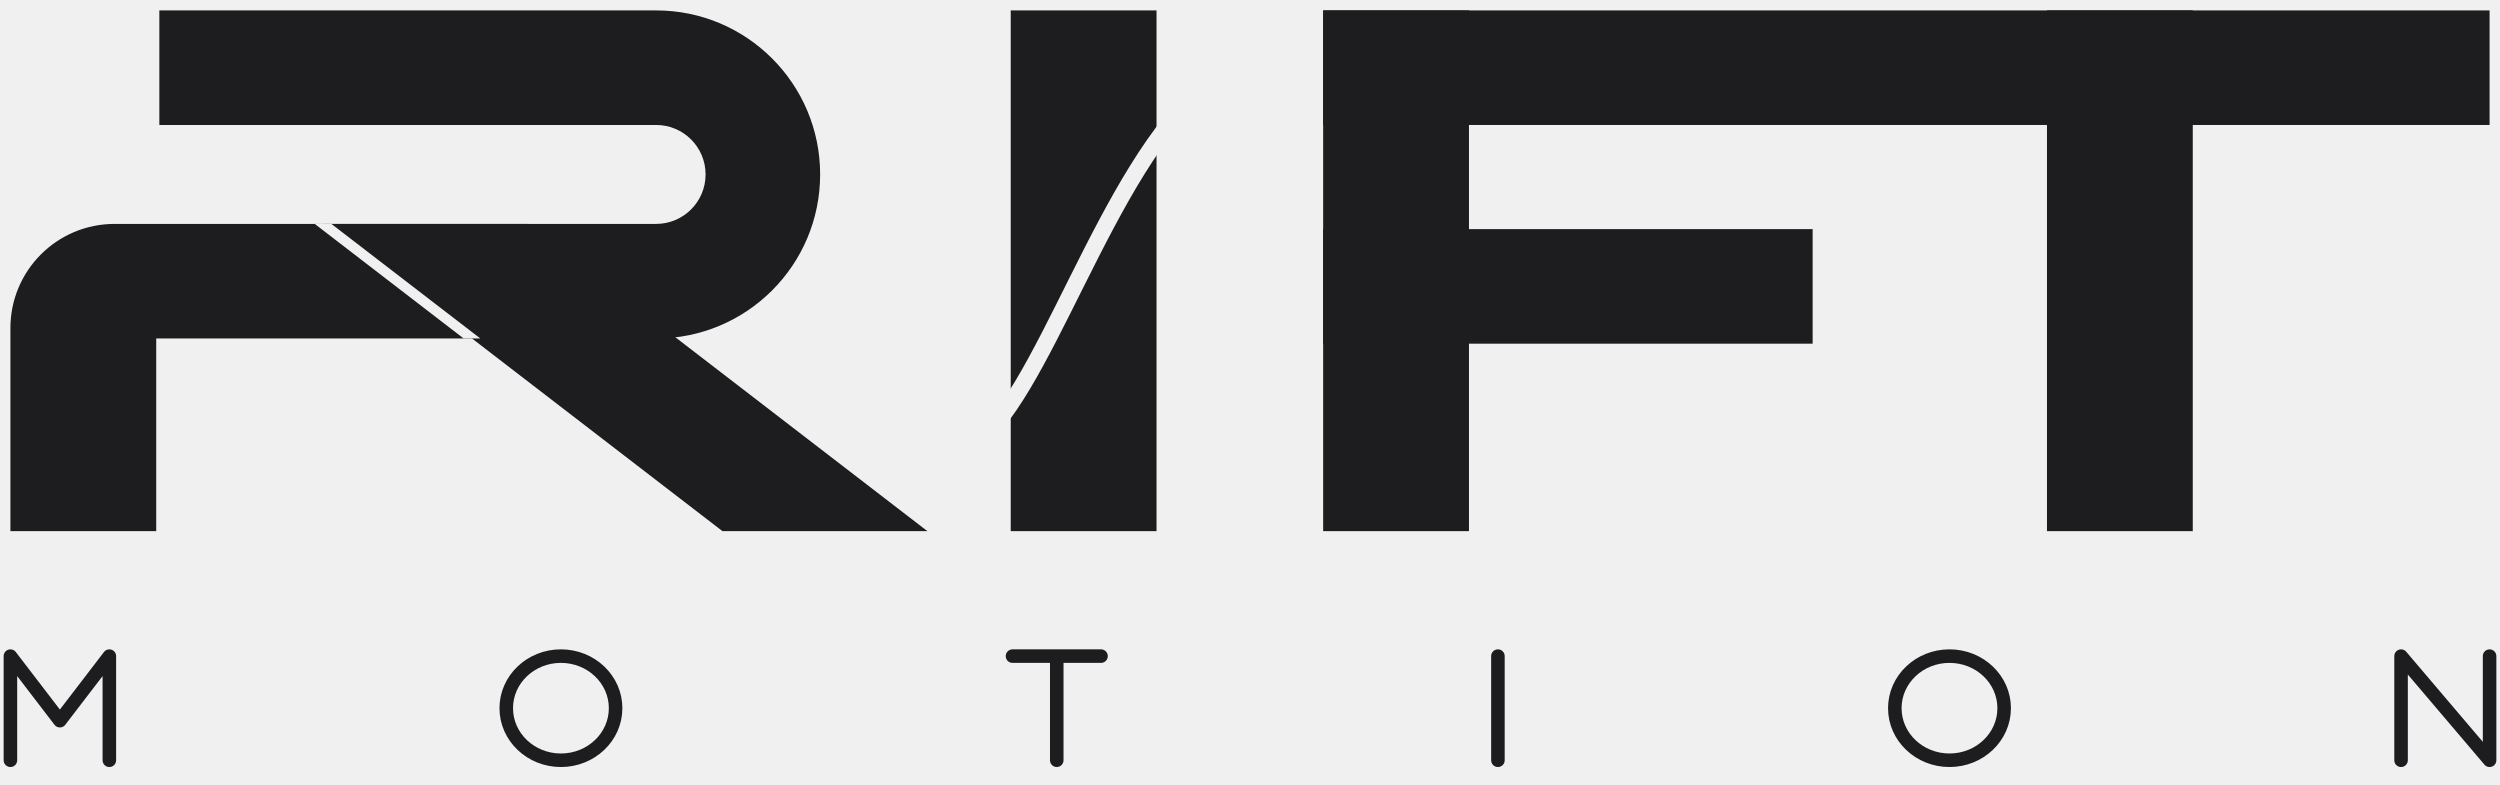
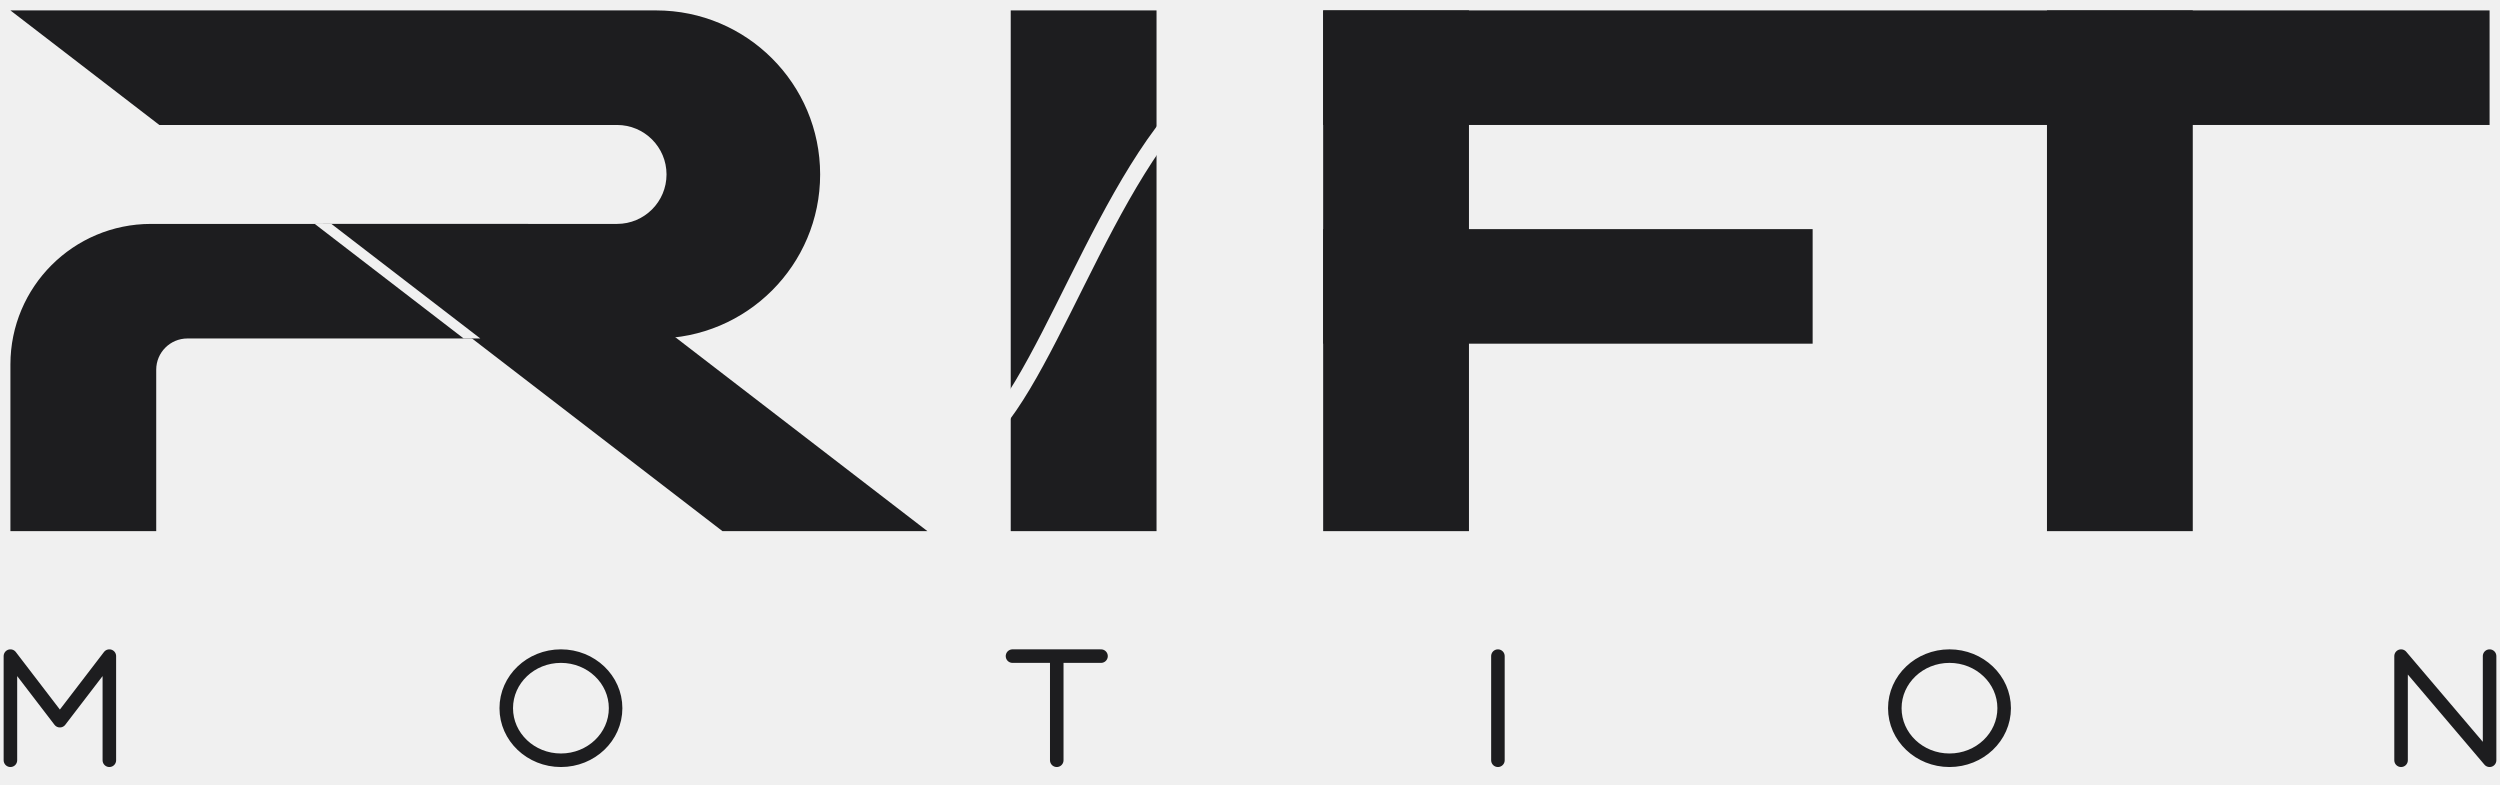
<svg xmlns="http://www.w3.org/2000/svg" viewBox="-2 -2 480.1 150.6" role="img" aria-label="Rift Motion">
  <defs>
    <mask id="fenda" maskUnits="userSpaceOnUse" x="-10" y="-10" width="496.1" height="120">
      <rect x="-10" y="-10" width="496.1" height="120" fill="#fff" />
      <path d="M58.44 41 L61.64 41 L90.24 63 L87.04 63 Z" fill="#000" />
      <path d="M184.1 84 C198.1 76, 210.1 30, 230.1 14" fill="none" stroke="#000" stroke-width="3.2" stroke-linecap="round" />
    </mask>
  </defs>
  <g fill="#1D1D1F" mask="url(#fenda)">
-     <path d="M28.6 0 L124 0 A31.5 31.5 0 0 1 124 63 L28 63 L28 100 L0 100 L0 61 A20 20 0 0 1 20 41 L124 41 A9.5 9.5 0 0 0 124 22 L28.6 22 Z" />
+     <path d="M0 0 L124 0 A31.5 31.5 0 0 1 124 63 L34 63 A6 6 0 0 0 28 69 L28 100 L0 100 L0 68 A27 27 0 0 1 27 41 L116.5 41 A9.5 9.5 0 0 0 116.5 22 L28.6 22 Z" />
    <path d="M60.04 41 L99.4 41 L176.1 100 L136.74 100 Z" />
    <path d="M192.1 0 L220.1 0 L220.1 100 L192.1 100 Z" />
    <path d="M252.1 0 L476.1 0 L476.1 22 L252.1 22 Z" />
    <path d="M252.1 0 L280.1 0 L280.1 100 L252.1 100 Z" />
    <path d="M252.1 42 L346.1 42 L346.1 64 L252.1 64 Z" />
    <path d="M391.1 0 L419.1 0 L419.1 100 L391.1 100 Z" />
  </g>
  <path d="M0 144 L0 124 L9.5 136.4 L19 124 L19 144 M95.22 134 A10.5 10 0 1 0 116.22 134 A10.5 10 0 1 0 95.22 134 M192.44 124 L209.44 124 M200.94 124 L200.94 144 M285.66 124 L285.66 144 M361.88 134 A10.5 10 0 1 0 382.88 134 A10.5 10 0 1 0 361.88 134 M459.1 144 L459.1 124 L476.1 144 L476.1 124" fill="none" stroke="#1D1D1F" stroke-width="2.6" stroke-linejoin="round" stroke-linecap="round" />
</svg>
